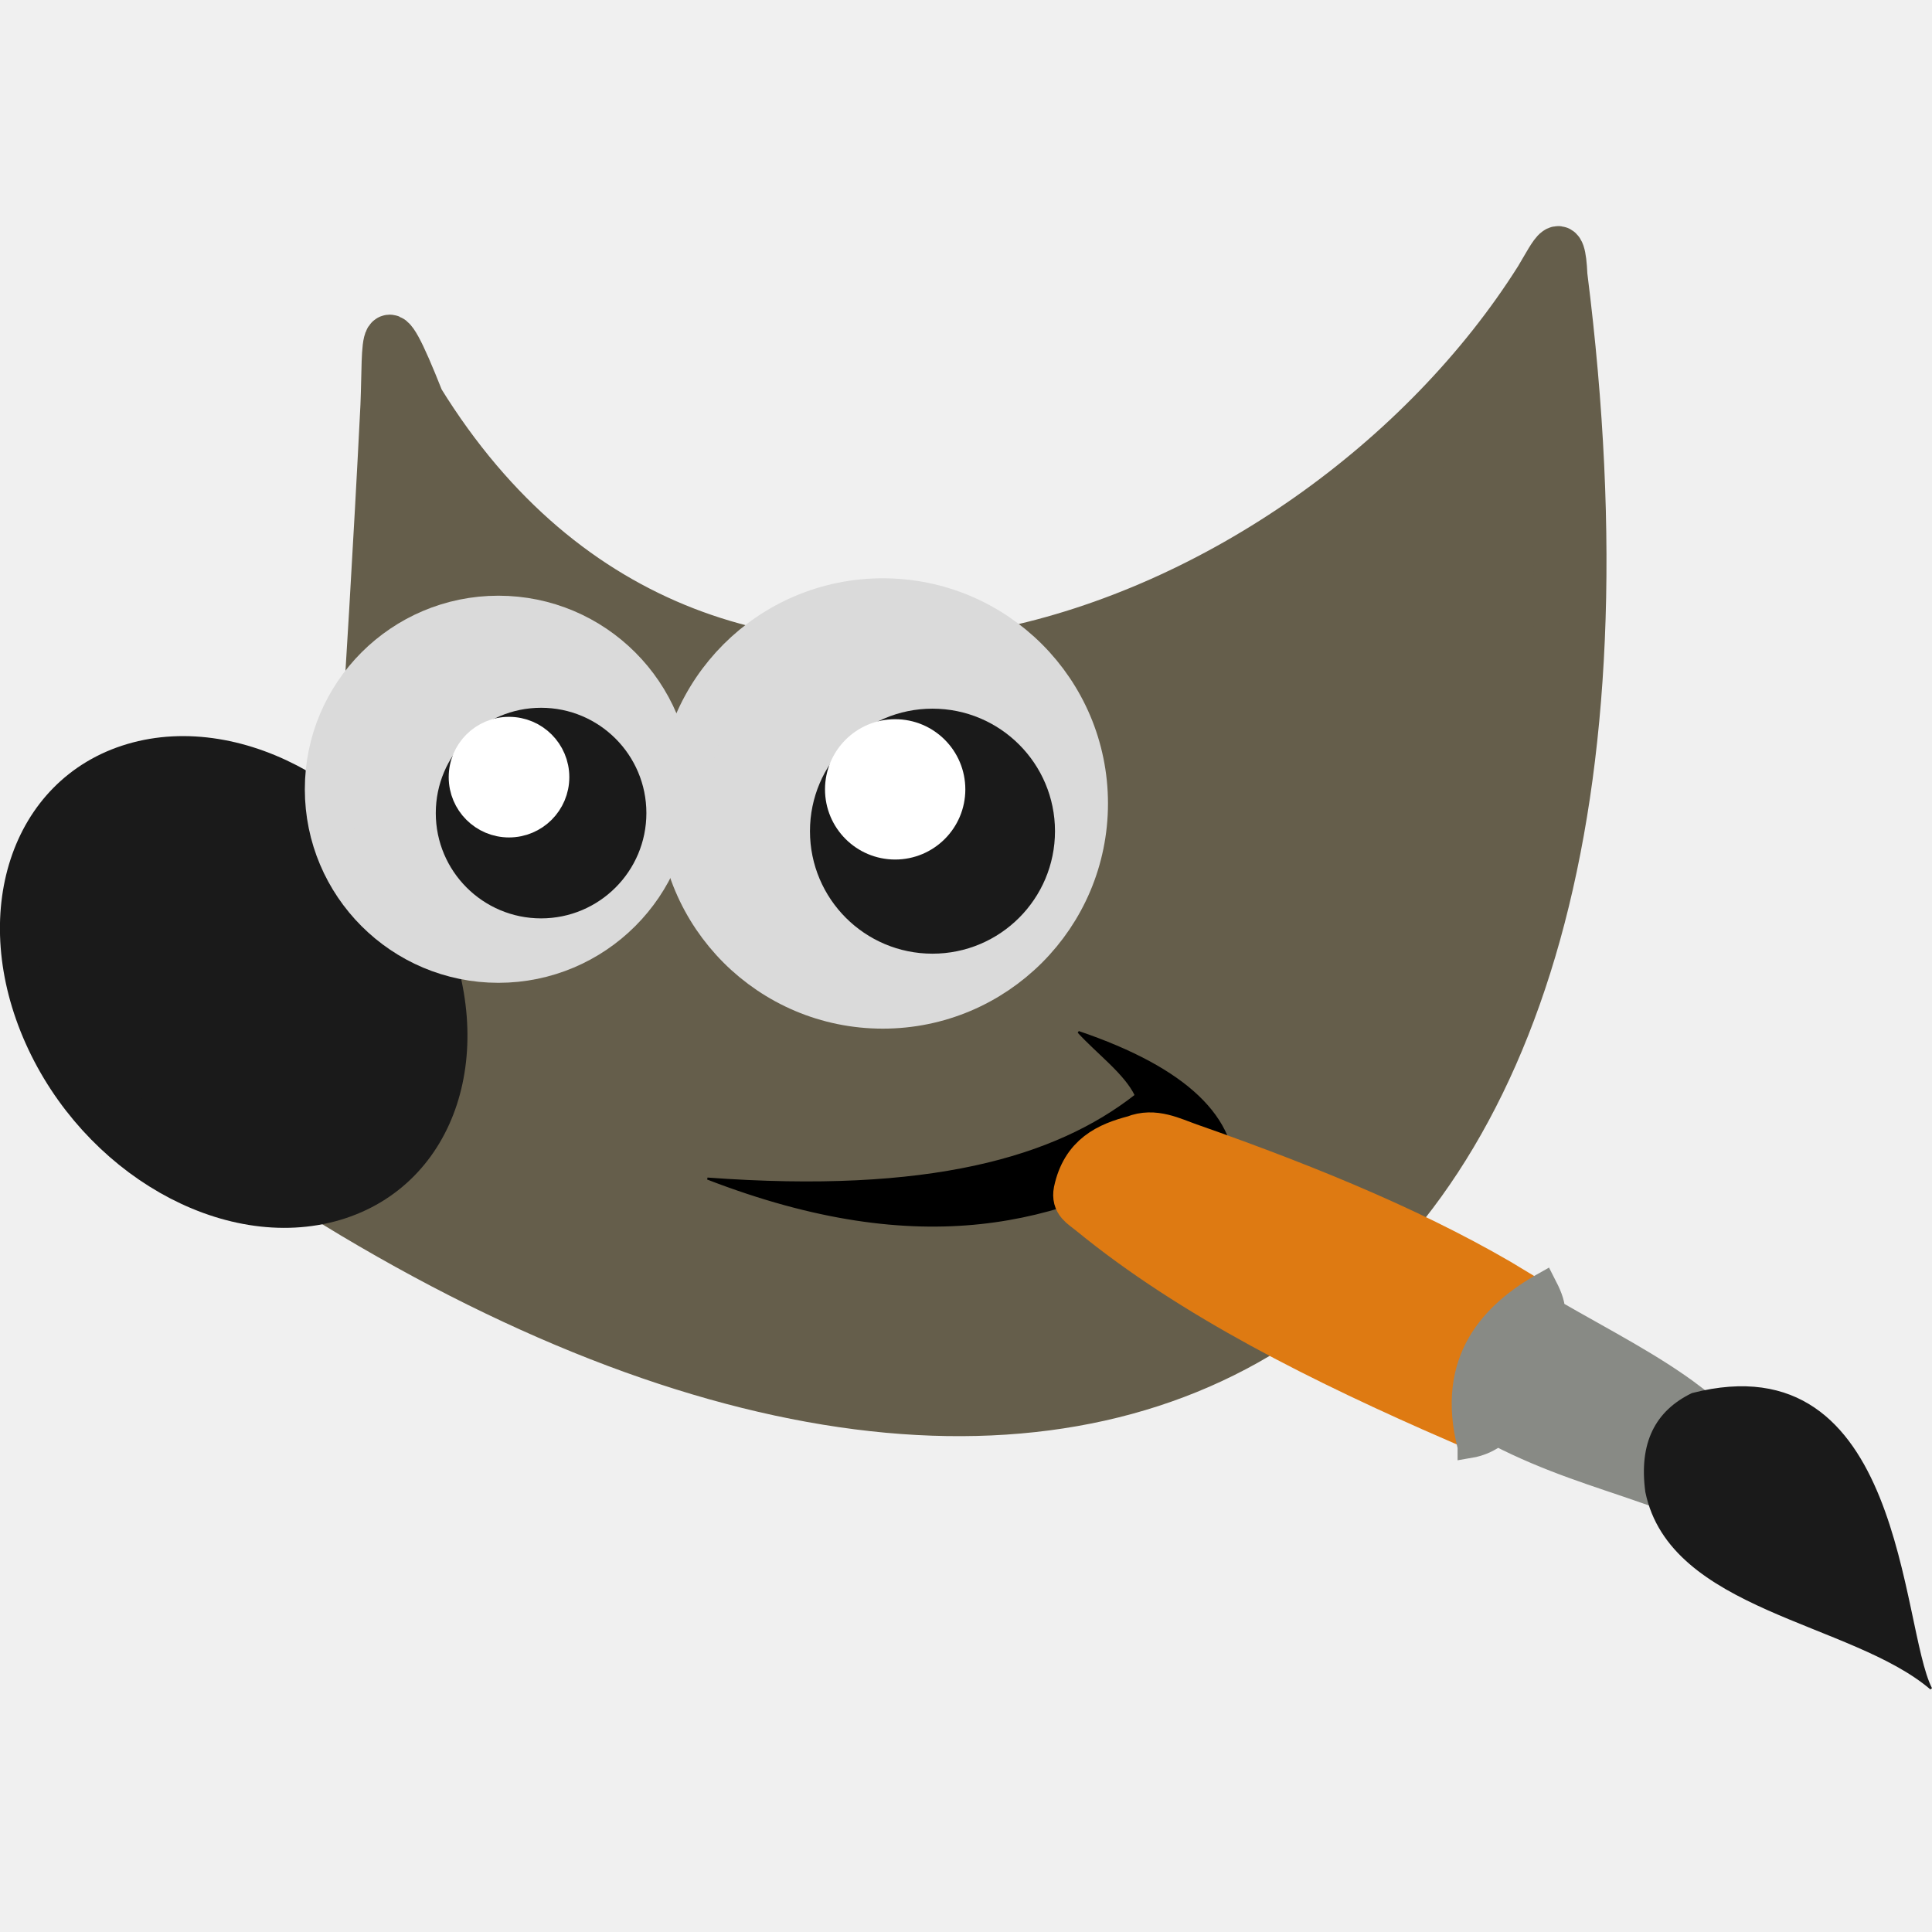
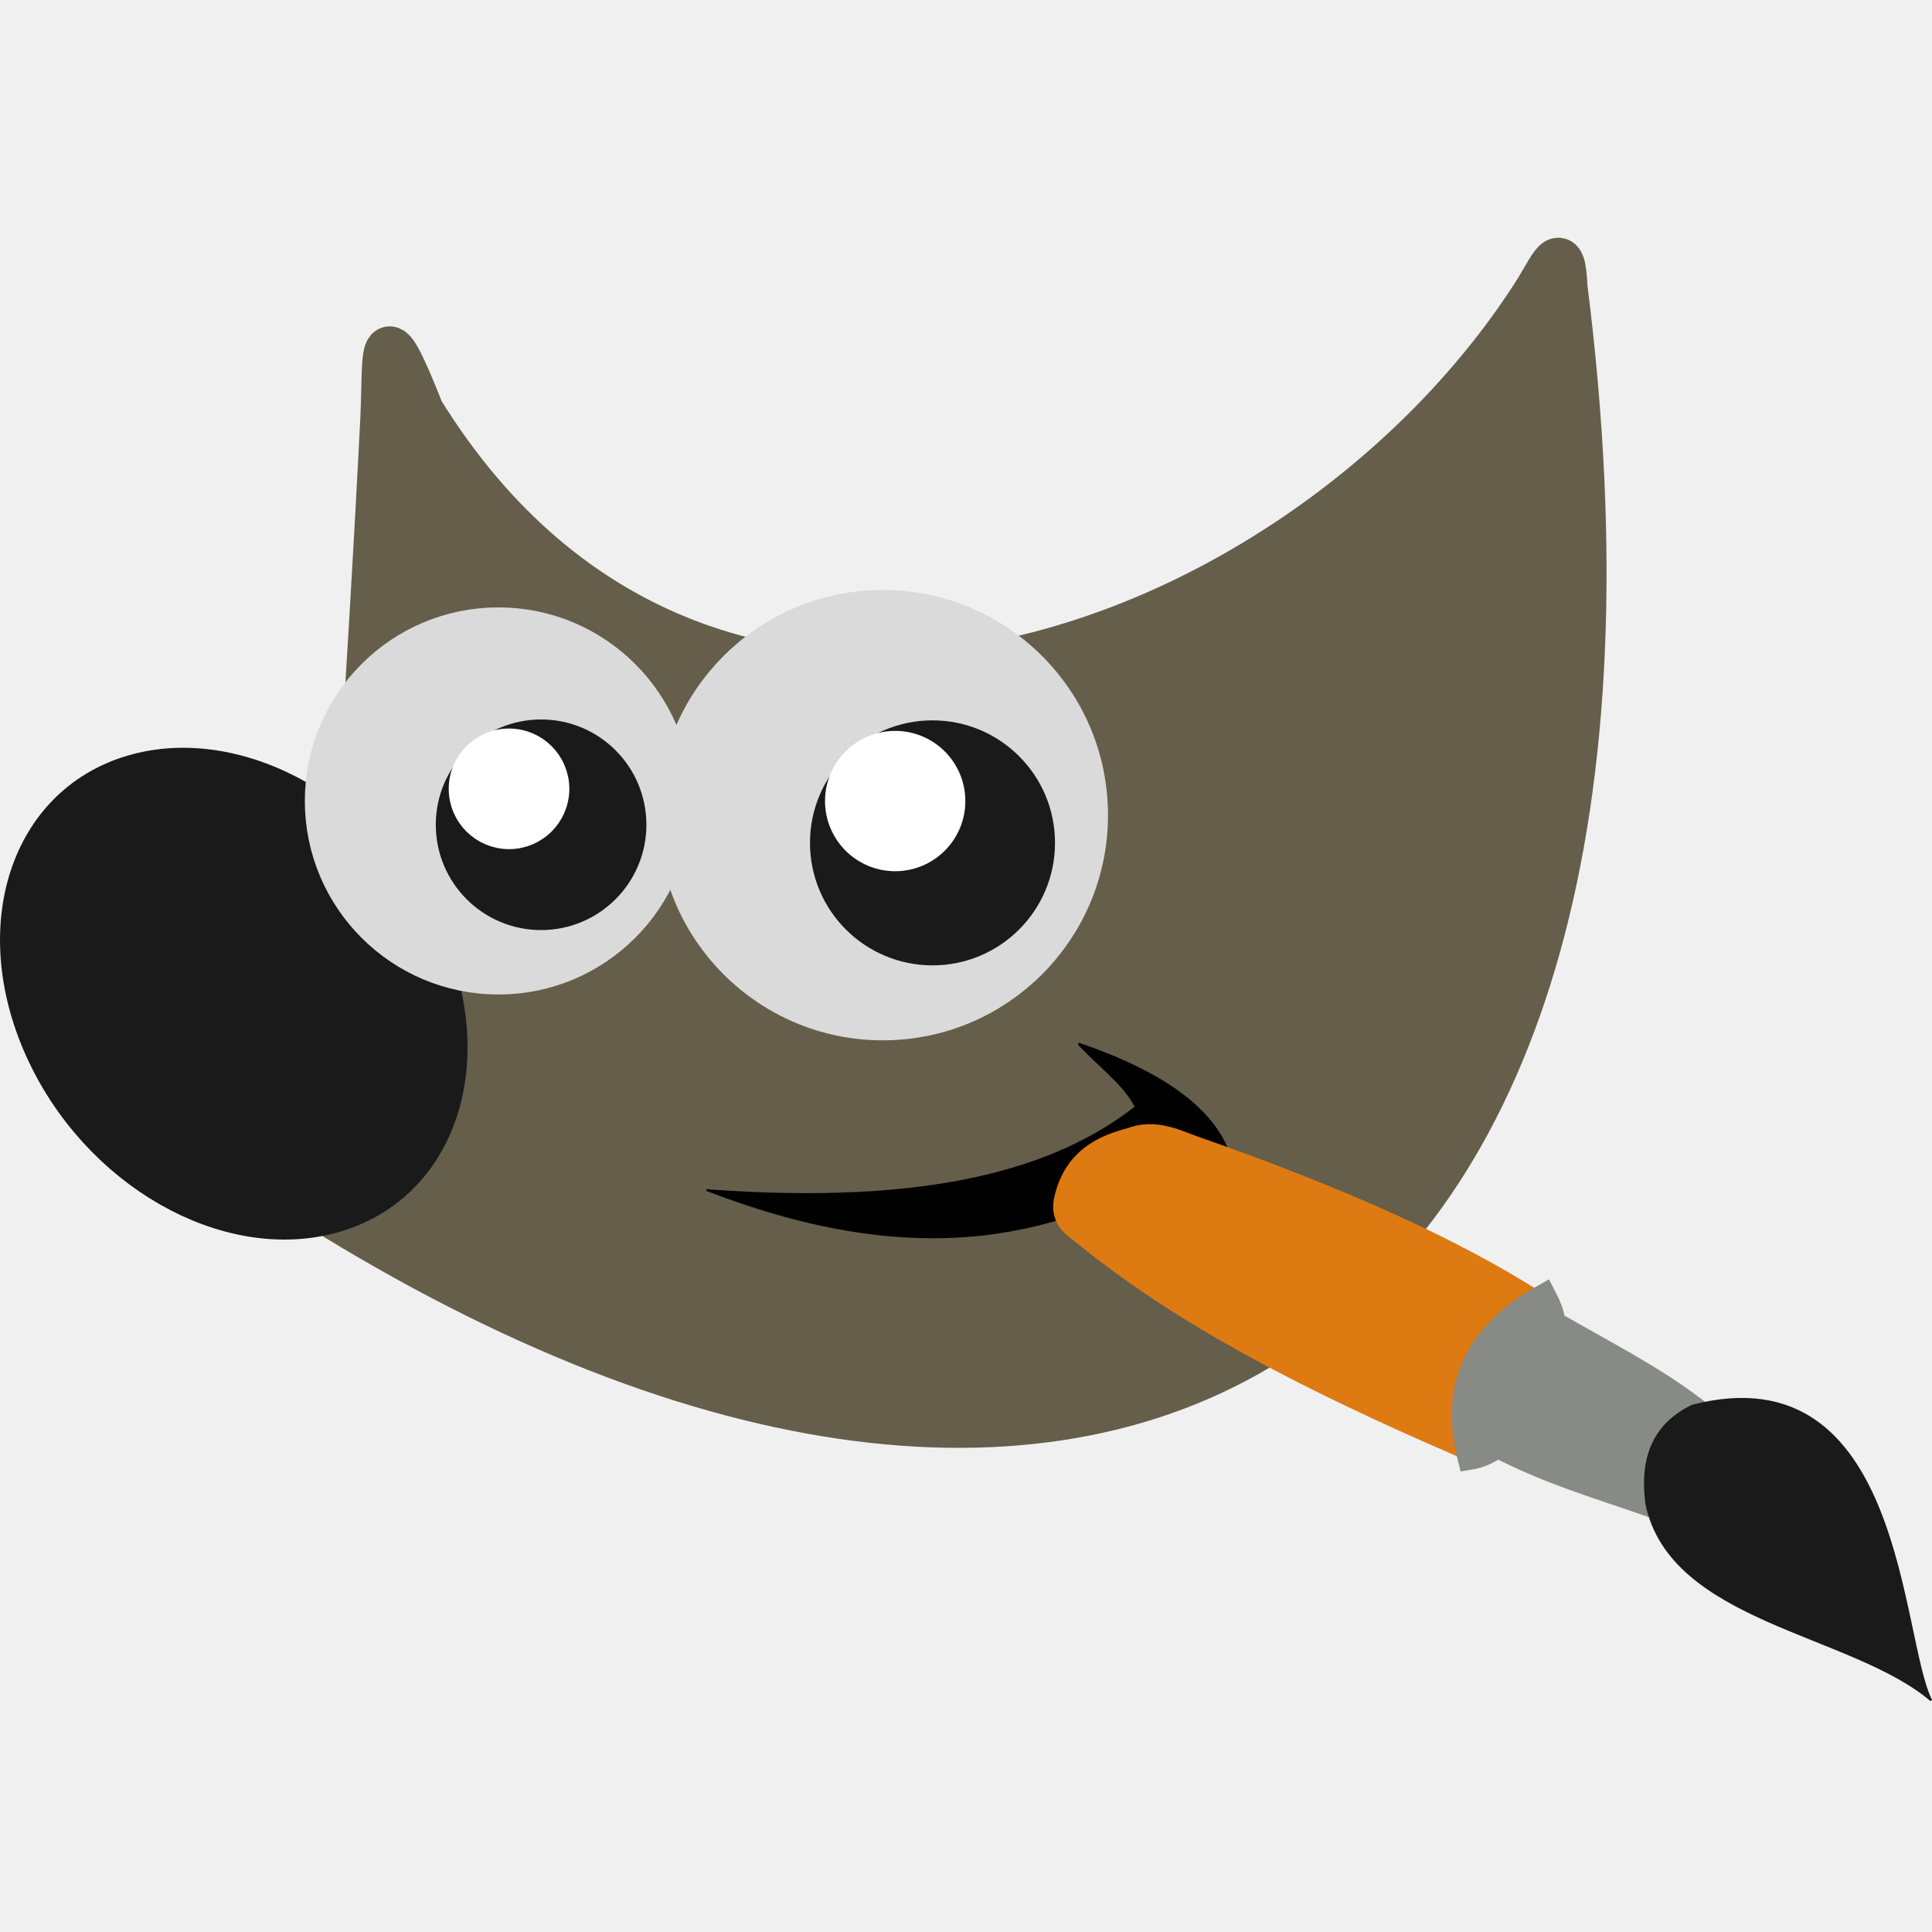
- <svg xmlns="http://www.w3.org/2000/svg" width="64mm" height="64mm" viewBox="0 0 64 64" version="1.1" id="svg5">
+ <svg xmlns="http://www.w3.org/2000/svg" width="64" height="64" viewBox="0 0 16.933 16.933" version="1.1" id="svg5">
  <defs id="defs2" />
-   <g id="layer1" transform="translate(-2.65942,-44.12391)">
-     <path style="fill:#655e4b;fill-opacity:1;stroke:#655e4b;stroke-width:1.447;stroke-linecap:butt;stroke-linejoin:miter;stroke-miterlimit:4;stroke-dasharray:none;stroke-opacity:1" d="m 14.518,84.406 c 24.492,14.946 43.677,3.83 38.959,-30.109 -6.829,12.481 -28.481,20.769 -37.327,3.055 -0.451,9.606 -1.08,18.088 -1.632,27.055 z" id="path26510-6" />
-     <path style="fill:#000000;stroke:#000000;stroke-width:0.068px;stroke-linecap:butt;stroke-linejoin:miter;stroke-opacity:1" d="m 26.098,83.166 c 7.349,0.542 11.535,-0.68 14.187,-2.758 -0.347,-0.73 -1.262,-1.398 -1.9,-2.097 3.58,1.217 5.266,2.854 5.155,4.89 L 41.778,82.307 c -3.951,2.319 -8.542,3.617 -15.681,0.859 z" id="path34416" />
-     <path style="fill:none;stroke:#655e4b;stroke-width:1.534;stroke-linecap:butt;stroke-linejoin:miter;stroke-miterlimit:4;stroke-dasharray:none;stroke-opacity:1" d="m 13.743,84.03 c 25.695,15.68 45.169,4.317 40.735,-30.78 -0.065,-1.504 -0.352,-0.778 -0.877,0.094 -7.587,12.032 -27.394,19.579 -36.997,4.031 -1.364,-3.442 -1.147,-2 -1.238,0.187 -0.467,9.286 -1.08,17.656 -1.623,26.467 z" id="path26510" />
-     <ellipse style="fill:#888a85;fill-opacity:1;stroke:#1a1a1a;stroke-width:1.541;stroke-linecap:round;stroke-linejoin:round;stroke-miterlimit:4;stroke-dasharray:none;stroke-opacity:1" id="path1011" cx="77.128" cy="22.011" rx="7.865" ry="6.415" transform="matrix(0.4084767,0.9127687,-0.9587944,0.2841007,0,0)" />
-     <ellipse style="fill:#1a1a1a;fill-opacity:1;stroke:#1a1a1a;stroke-width:1.141;stroke-linecap:round;stroke-linejoin:round;stroke-miterlimit:4;stroke-dasharray:none;stroke-opacity:1" id="path1011-1" cx="77.243" cy="21.988" rx="6.746" ry="5.502" transform="matrix(0.4084767,0.9127687,-0.9587944,0.2841007,0,0)" />
-     <path style="fill:#de7a12;fill-opacity:1;stroke:#de7a12;stroke-width:1.534;stroke-linecap:butt;stroke-linejoin:miter;stroke-miterlimit:4;stroke-dasharray:none;stroke-opacity:1" d="m 50.935,91.145 c -4.436,-1.931 -8.78,-4.091 -12.154,-6.857 -0.296,-0.239 -0.521,-0.338 -0.455,-0.694 0.248,-1.169 1.04,-1.526 1.918,-1.755 0.64,-0.261 1.24,0.058 1.804,0.256 4.18,1.466 7.828,2.997 10.847,4.835 -1.795,1.247 -1.959,2.271 -1.96,4.215 z" id="path35194" />
-     <path style="fill:#888a85;fill-opacity:1;stroke:#888a85;stroke-width:0.767;stroke-linecap:butt;stroke-linejoin:miter;stroke-miterlimit:4;stroke-dasharray:none;stroke-opacity:1;paint-order:normal" d="m 51.327,92.044 c -0.748,-2.878 0.781,-4.444 2.487,-5.401 0.166,0.322 0.311,0.638 0.305,0.909 1.692,0.977 3.297,1.793 4.631,2.804 -1.381,0.708 -1.591,2.088 -1.59,3.189 -1.606,-0.56 -3.173,-1.013 -4.898,-1.902 -0.263,0.188 -0.534,0.335 -0.935,0.402 z" id="path42445" />
-     <path style="fill:#1a1a1a;stroke:#1a1a1a;stroke-width:0.068px;stroke-linecap:butt;stroke-linejoin:miter;stroke-opacity:1" d="m 57.197,93.545 c 0.81,3.924 6.801,4.271 9.432,6.518 -1.053,-2.058 -0.931,-11.553 -7.911,-9.759 -1.194,0.579 -1.74,1.619 -1.521,3.241 z" id="path43753" />
-     <g id="g65253-2" transform="matrix(0.2198274,0,0,0.2198274,-36.94353,44.3346)">
+   <g id="layer1" transform="translate(-2.659417,-51.62741)">
+     <path style="fill:#655e4b;fill-opacity:1;stroke:#655e4b;stroke-width:0.383;stroke-linecap:butt;stroke-linejoin:miter;stroke-miterlimit:4;stroke-dasharray:none;stroke-opacity:1" d="m 5.797,62.388 c 6.48,3.954 11.556,1.013 10.308,-7.966 -1.807,3.302 -7.536,5.495 -9.876,0.808 -0.119,2.542 -0.286,4.786 -0.432,7.158 z" id="path26510-6" />
+     <path style="fill:#000000;stroke:#000000;stroke-width:0.018px;stroke-linecap:butt;stroke-linejoin:miter;stroke-opacity:1" d="m 8.861,62.06 c 1.944,0.143 3.052,-0.18 3.754,-0.73 -0.092,-0.193 -0.334,-0.37 -0.503,-0.555 0.947,0.322 1.393,0.755 1.364,1.294 l -0.466,-0.237 c -1.045,0.613 -2.26,0.957 -4.149,0.227 z" id="path34416" />
+     <path style="fill:none;stroke:#655e4b;stroke-width:0.406;stroke-linecap:butt;stroke-linejoin:miter;stroke-miterlimit:4;stroke-dasharray:none;stroke-opacity:1" d="m 5.592,62.288 c 6.799,4.149 11.951,1.142 10.778,-8.144 -0.017,-0.398 -0.093,-0.206 -0.232,0.025 -2.007,3.183 -7.248,5.18 -9.789,1.067 -0.361,-0.911 -0.303,-0.529 -0.328,0.05 -0.124,2.457 -0.286,4.672 -0.429,7.003 z" id="path26510" />
+     <ellipse style="fill:#888a85;fill-opacity:1;stroke:#1a1a1a;stroke-width:0.408;stroke-linecap:round;stroke-linejoin:round;stroke-miterlimit:4;stroke-dasharray:none;stroke-opacity:1" id="path1011" cx="59.713" cy="20.529" rx="2.081" ry="1.697" transform="matrix(0.4084767,0.9127687,-0.9587944,0.2841007,0,0)" />
+     <ellipse style="fill:#1a1a1a;fill-opacity:1;stroke:#1a1a1a;stroke-width:0.302;stroke-linecap:round;stroke-linejoin:round;stroke-miterlimit:4;stroke-dasharray:none;stroke-opacity:1" id="path1011-1" cx="59.743" cy="20.523" rx="1.785" ry="1.456" transform="matrix(0.4084767,0.9127687,-0.9587944,0.2841007,0,0)" />
+     <path style="fill:#de7a12;fill-opacity:1;stroke:#de7a12;stroke-width:0.406;stroke-linecap:butt;stroke-linejoin:miter;stroke-miterlimit:4;stroke-dasharray:none;stroke-opacity:1" d="m 15.432,64.171 c -1.174,-0.511 -2.323,-1.082 -3.216,-1.814 -0.078,-0.063 -0.138,-0.089 -0.12,-0.184 0.066,-0.309 0.275,-0.404 0.508,-0.464 0.169,-0.069 0.328,0.015 0.477,0.068 1.106,0.388 2.071,0.793 2.87,1.279 -0.475,0.33 -0.518,0.601 -0.519,1.115 z" id="path35194" />
+     <path style="fill:#888a85;fill-opacity:1;stroke:#888a85;stroke-width:0.203;stroke-linecap:butt;stroke-linejoin:miter;stroke-miterlimit:4;stroke-dasharray:none;stroke-opacity:1;paint-order:normal" d="m 15.536,64.409 c -0.198,-0.761 0.207,-1.176 0.658,-1.429 0.044,0.085 0.082,0.169 0.081,0.24 0.448,0.258 0.872,0.474 1.225,0.742 -0.365,0.187 -0.421,0.553 -0.421,0.844 -0.425,-0.148 -0.84,-0.268 -1.296,-0.503 -0.069,0.05 -0.141,0.089 -0.247,0.106 z" id="path42445" />
+     <path style="fill:#1a1a1a;stroke:#1a1a1a;stroke-width:0.018px;stroke-linecap:butt;stroke-linejoin:miter;stroke-opacity:1" d="m 17.089,64.806 c 0.214,1.038 1.799,1.13 2.496,1.724 -0.279,-0.544 -0.246,-3.057 -2.093,-2.582 -0.316,0.153 -0.46,0.428 -0.402,0.858 z" id="path43753" />
+     <g id="g65253-2" transform="matrix(0.05816266,0,0,0.05816266,-7.818862,51.78544)">
      <circle style="fill:#dadada;fill-opacity:1;stroke:#dadada;stroke-width:6.614;stroke-linecap:round;stroke-linejoin:round;stroke-miterlimit:4;stroke-dasharray:none;stroke-opacity:1;paint-order:normal" id="path57731-6" cx="255.257" cy="117.977" r="25.86" />
      <circle style="fill:#1a1a1a;fill-opacity:1;stroke:#1a1a1a;stroke-width:3.598;stroke-linecap:round;stroke-linejoin:round;stroke-miterlimit:4;stroke-dasharray:none;stroke-opacity:1;paint-order:normal" id="path57731-2-1" cx="261.692" cy="121.566" r="14.069" />
      <circle style="fill:#ffffff;fill-opacity:1;stroke:#ffffff;stroke-width:4.19;stroke-linecap:round;stroke-linejoin:round;stroke-miterlimit:4;stroke-dasharray:none;stroke-opacity:1;paint-order:normal" id="path64730-0" cx="256.859" cy="116.151" r="6.993" />
    </g>
-     <g id="g65253" transform="matrix(0.2557482,0,0,0.2557482,-33.37829,40.56734)">
+     <g id="g65253" transform="matrix(0.06766671,0,0,0.06766671,-6.875557,50.78869)">
      <circle style="fill:#dadada;fill-opacity:1;stroke:#dadada;stroke-width:6.614;stroke-linecap:round;stroke-linejoin:round;stroke-miterlimit:4;stroke-dasharray:none;stroke-opacity:1;paint-order:normal" id="path57731" cx="255.257" cy="117.977" r="25.86" />
      <circle style="fill:#1a1a1a;fill-opacity:1;stroke:#1a1a1a;stroke-width:3.598;stroke-linecap:round;stroke-linejoin:round;stroke-miterlimit:4;stroke-dasharray:none;stroke-opacity:1;paint-order:normal" id="path57731-2" cx="261.692" cy="121.566" r="14.069" />
      <circle style="fill:#ffffff;fill-opacity:1;stroke:#ffffff;stroke-width:4.19;stroke-linecap:round;stroke-linejoin:round;stroke-miterlimit:4;stroke-dasharray:none;stroke-opacity:1;paint-order:normal" id="path64730" cx="256.859" cy="116.151" r="6.993" />
    </g>
  </g>
</svg>
